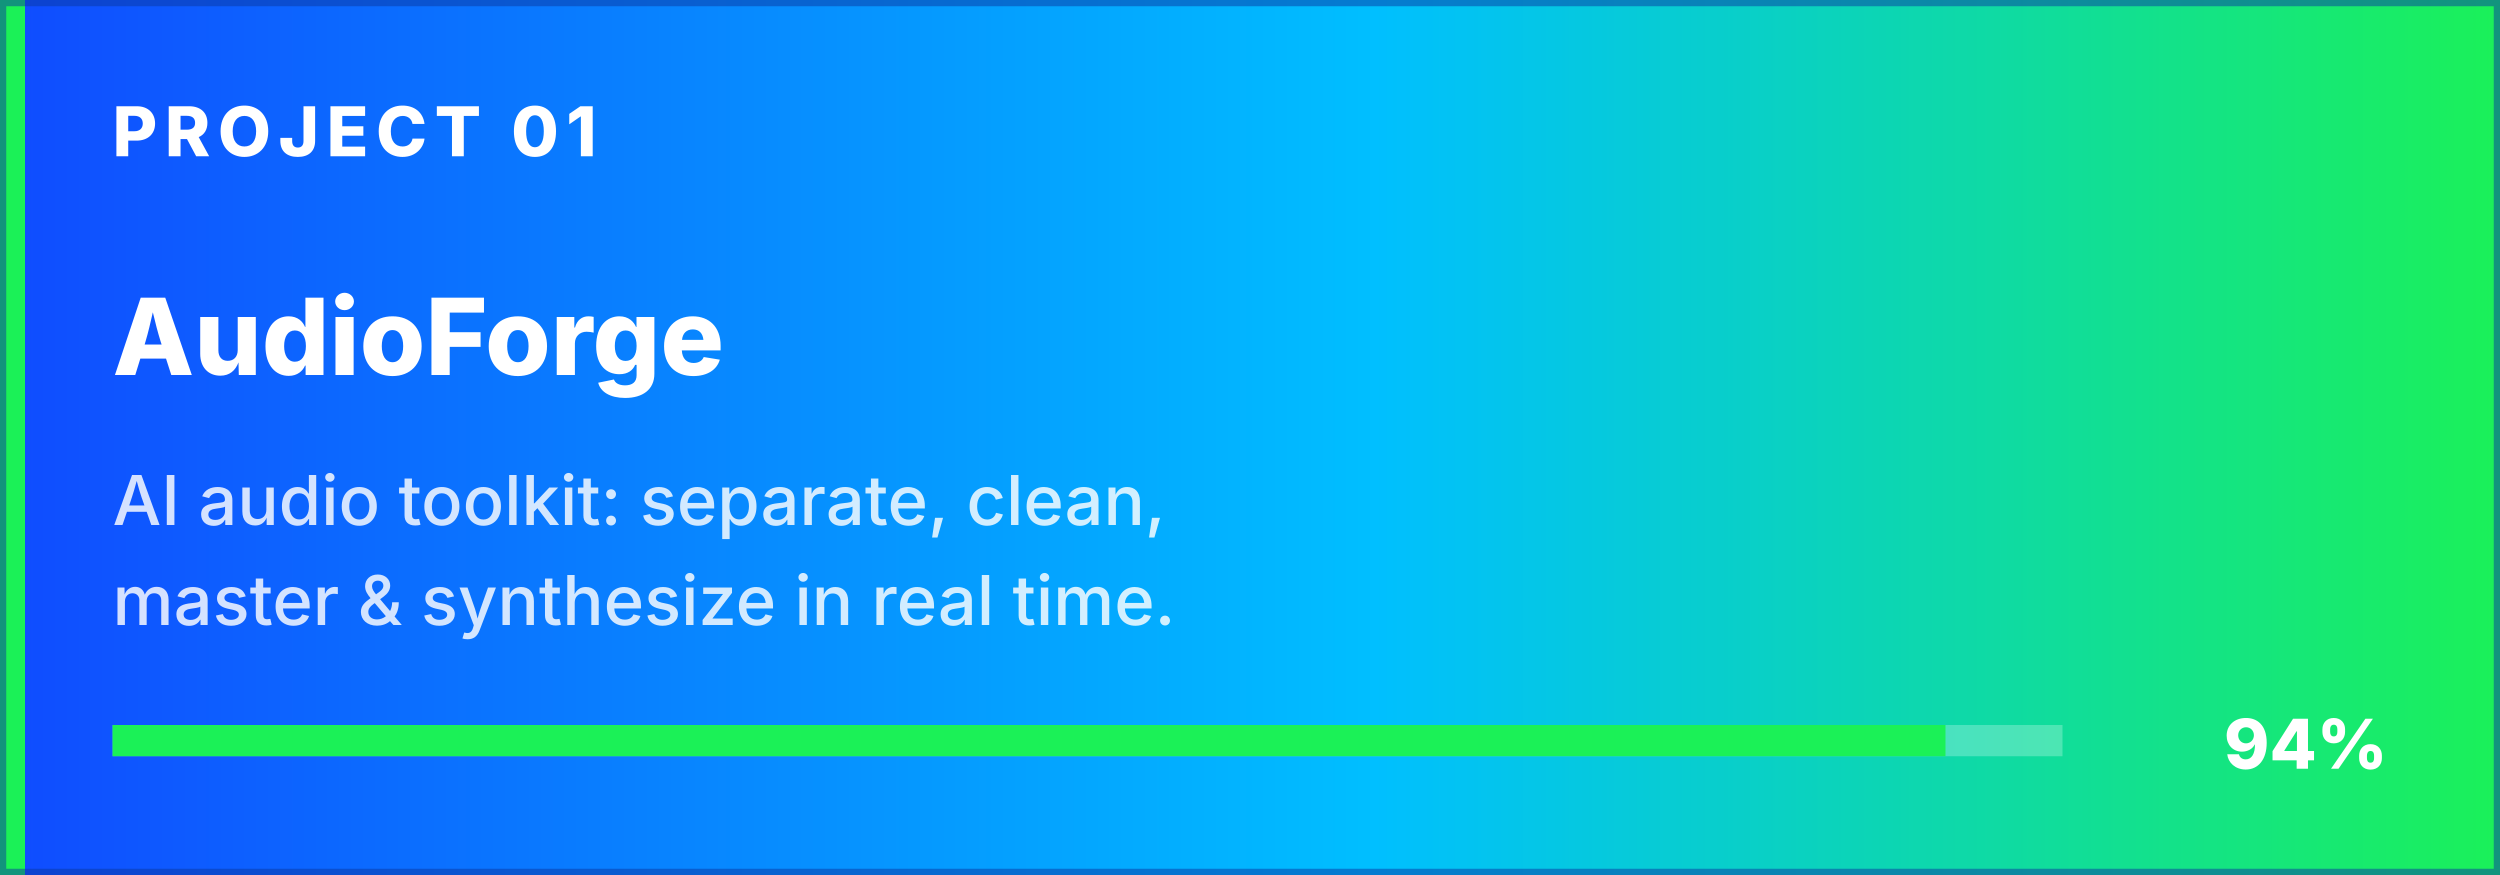
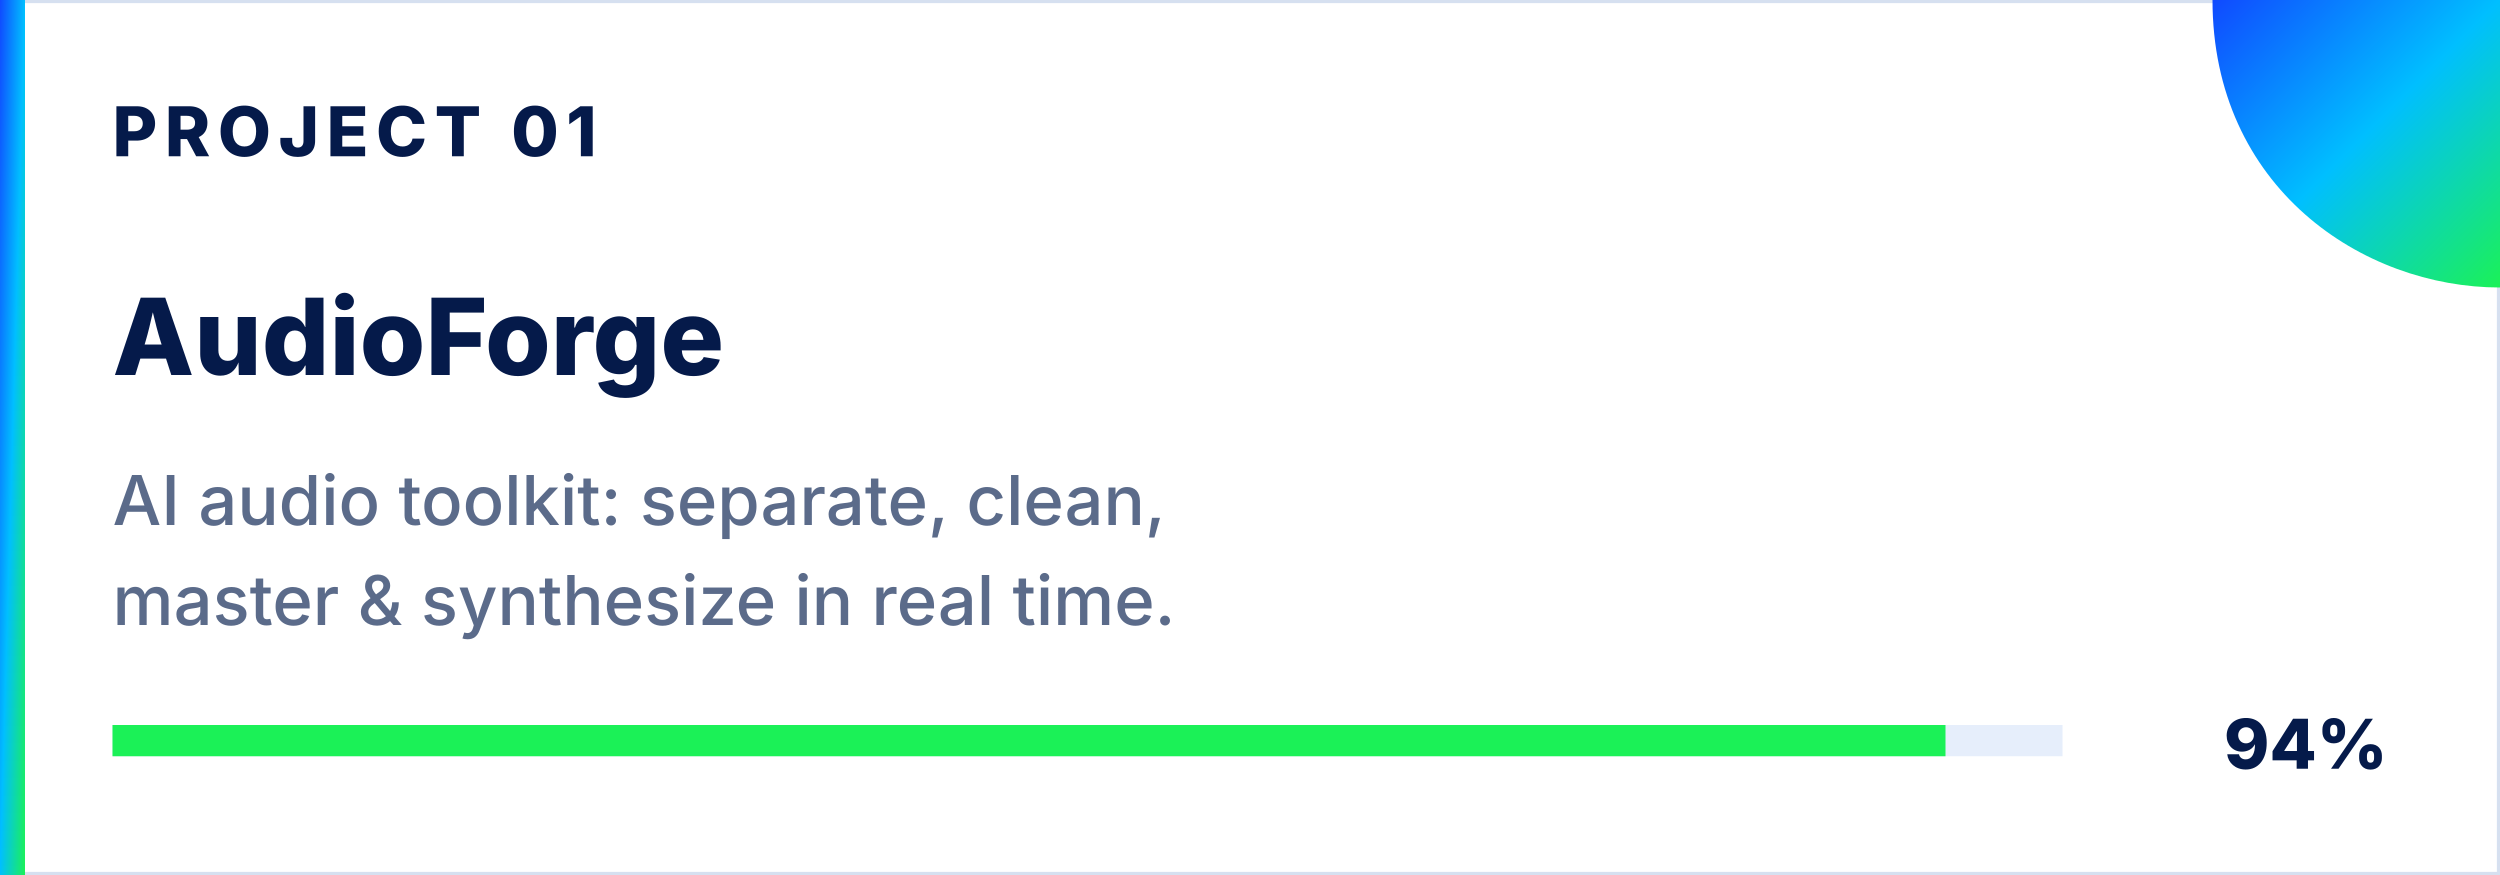
<svg xmlns="http://www.w3.org/2000/svg" width="400" height="140" viewBox="0 0 400 140" role="img">
  <defs>
-     <linearGradient id="bg" x1="0" y1="0" x2="1" y2="0">
+     <linearGradient id="bg" x1="0" y1="0" x2="1" y2="1">
      <stop offset="0" stop-color="#104AFF" />
-       <stop offset="0.55" stop-color="#00BFFF" />
+       <stop offset="0.5" stop-color="#00BFFF" />
      <stop offset="1" stop-color="#1BF157" />
    </linearGradient>
  </defs>
-   <rect x="0" y="0" width="400" height="140" fill="url(#bg)" />
-   <rect x="0" y="0" width="4" height="140" fill="#1BF157" />
-   <rect x="0.5" y="0.5" width="399" height="139" fill="none" stroke="#0B38A2" stroke-opacity="0.5" />
-   <text x="18" y="25" font-family="'Inter','Helvetica Neue','Segoe UI',system-ui,Arial,sans-serif" font-size="11" font-weight="800" letter-spacing="1.2" fill="#FFFFFF">PROJECT 01</text>
-   <text x="18" y="60" font-family="'Inter','Helvetica Neue','Segoe UI',system-ui,Arial,sans-serif" font-size="17" font-weight="800" fill="#FFFFFF">AudioForge</text>
-   <text x="18" y="84" font-family="'Inter','Helvetica Neue','Segoe UI',system-ui,Arial,sans-serif" font-size="11" font-weight="500" fill="#FFFFFF" fill-opacity="0.82">AI audio toolkit: separate, clean,</text>
-   <text x="18" y="100" font-family="'Inter','Helvetica Neue','Segoe UI',system-ui,Arial,sans-serif" font-size="11" font-weight="500" fill="#FFFFFF" fill-opacity="0.82">master &amp; synthesize in real time.</text>
-   <rect x="18" y="116" width="312" height="5" fill="#FFFFFF" fill-opacity="0.25" />
+   <rect x="0" y="0" width="400" height="140" fill="#ffffff" stroke="#d6e0f0" />
+   <rect x="0" y="0" width="4" height="140" fill="url(#bg)" />
+   <path d="M400 0 L400 46 C 378 46 354 30 354 0 Z" fill="url(#bg)" />
+   <text x="18" y="25" font-family="'Inter','Helvetica Neue','Segoe UI',system-ui,Arial,sans-serif" font-size="11" font-weight="800" letter-spacing="1.2" fill="#051A4A">PROJECT 01</text>
+   <text x="18" y="60" font-family="'Inter','Helvetica Neue','Segoe UI',system-ui,Arial,sans-serif" font-size="17" font-weight="800" fill="#051A4A">AudioForge</text>
+   <text x="18" y="84" font-family="'Inter','Helvetica Neue','Segoe UI',system-ui,Arial,sans-serif" font-size="11" font-weight="500" fill="#5b6b8a">AI audio toolkit: separate, clean,</text>
+   <text x="18" y="100" font-family="'Inter','Helvetica Neue','Segoe UI',system-ui,Arial,sans-serif" font-size="11" font-weight="500" fill="#5b6b8a">master &amp; synthesize in real time.</text>
+   <rect x="18" y="116" width="312" height="5" fill="#e6eefb" />
  <rect x="18" y="116" width="293.28" height="5" fill="#1BF157" />
-   <text x="382" y="123" font-family="'Inter','Helvetica Neue','Segoe UI',system-ui,Arial,sans-serif" font-size="11" font-weight="800" fill="#FFFFFF" text-anchor="end">94%</text>
+   <text x="382" y="123" font-family="'Inter','Helvetica Neue','Segoe UI',system-ui,Arial,sans-serif" font-size="11" font-weight="800" fill="#051A4A" text-anchor="end">94%</text>
</svg>
